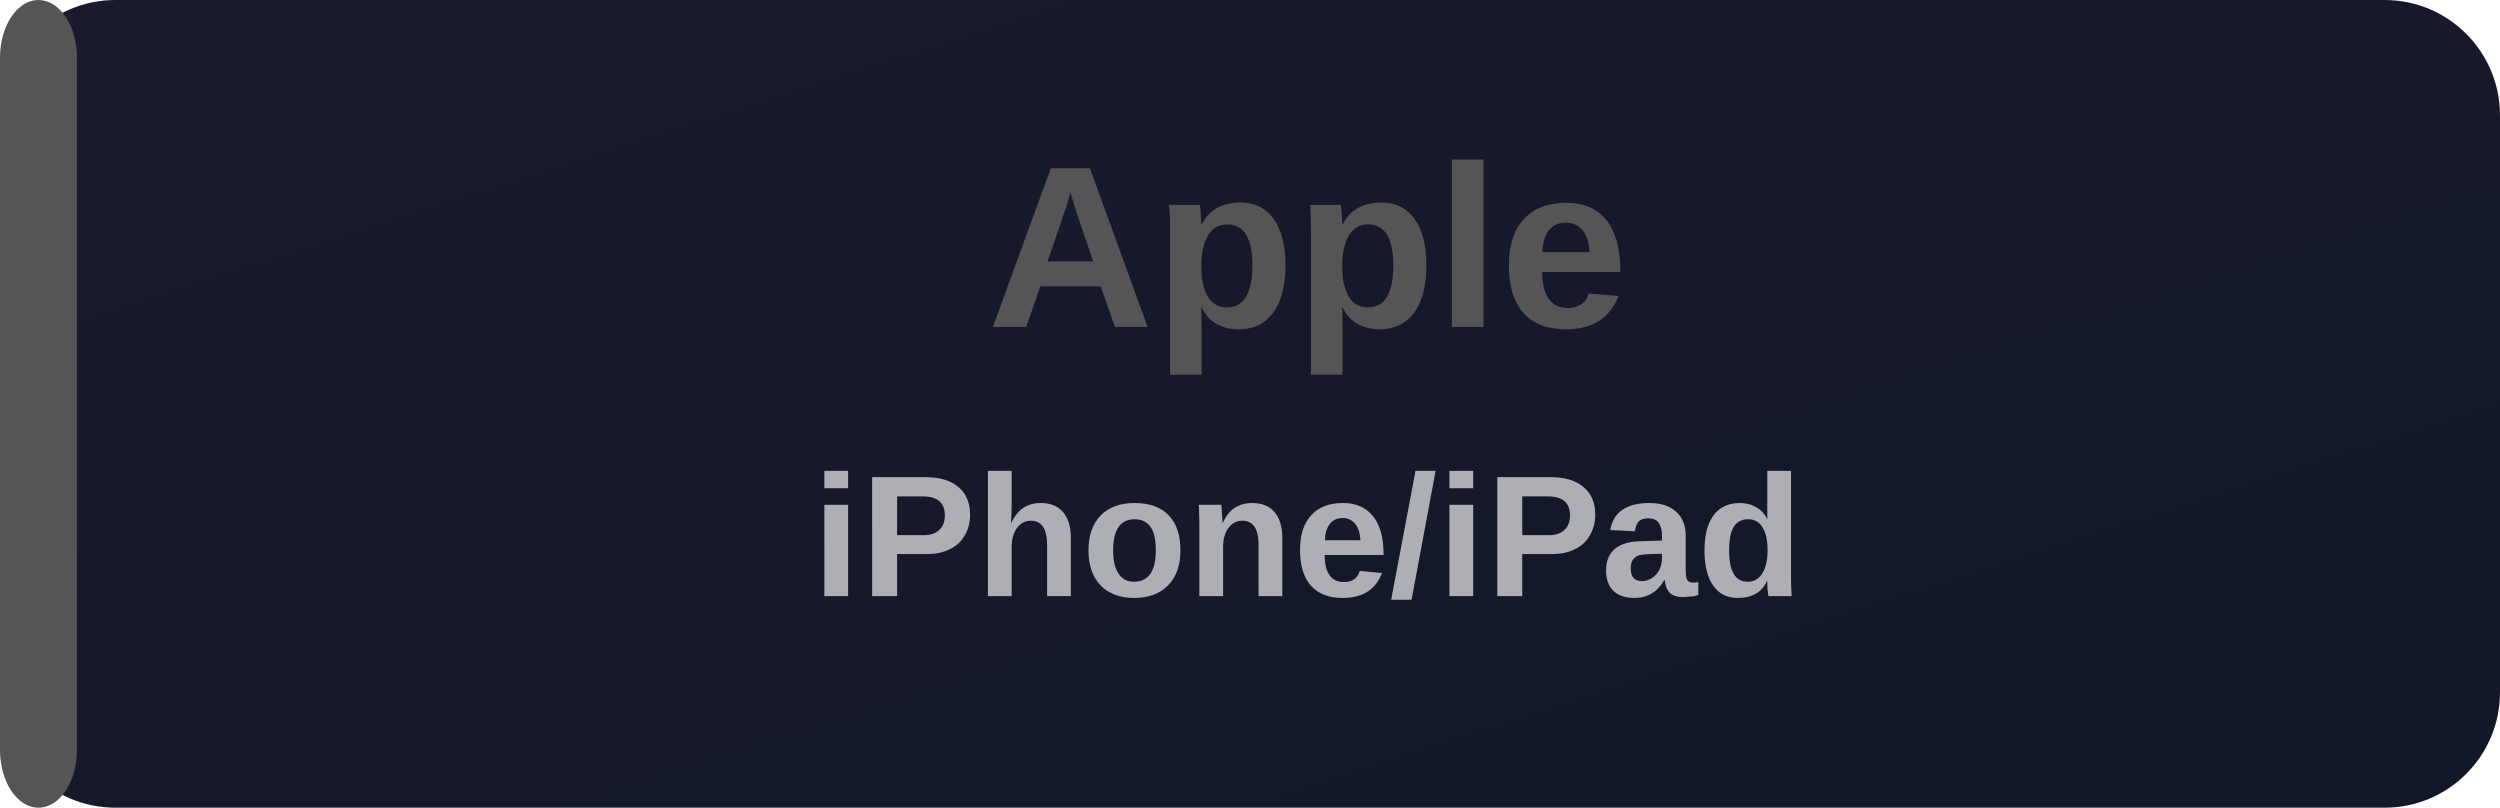
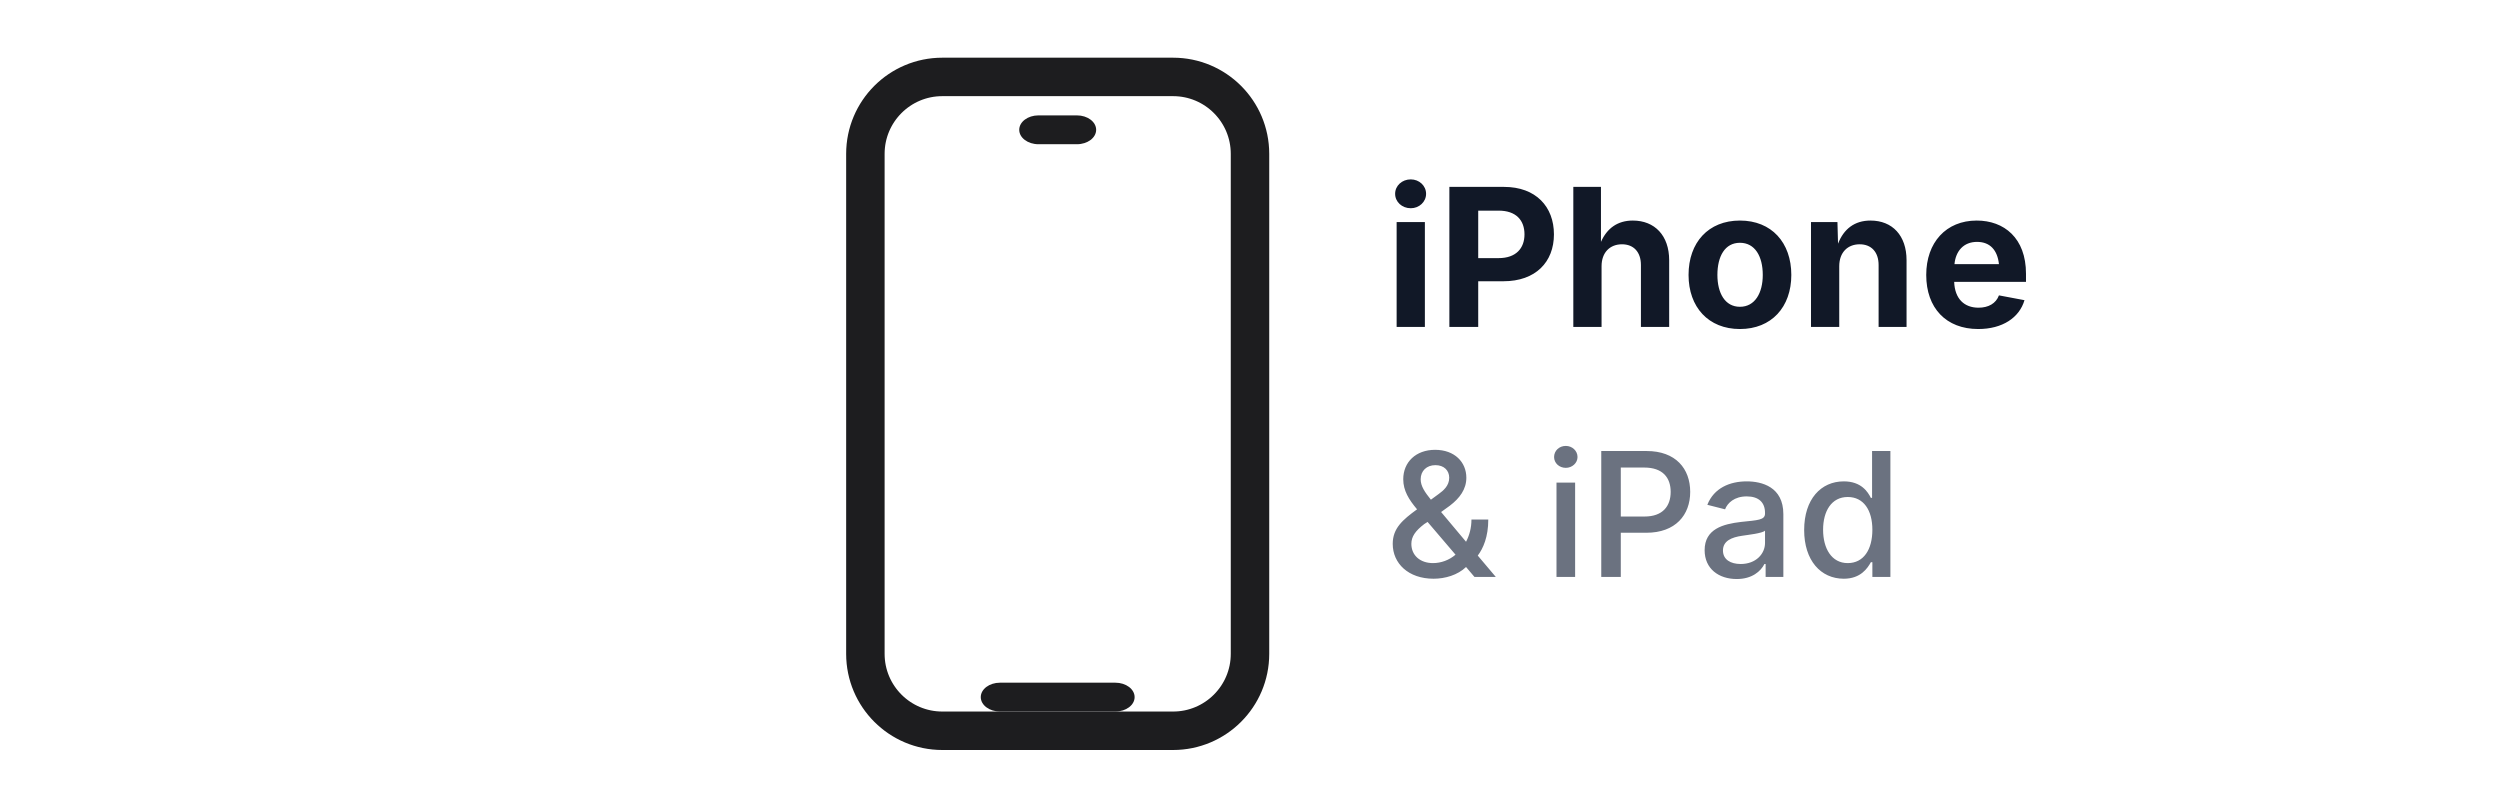
<svg xmlns="http://www.w3.org/2000/svg" width="130" height="42" viewBox="0 0 130 42">
-   <defs>
-     <linearGradient id="bg" x1="0" y1="0" x2="1" y2="1">
-       <stop offset="0%" stop-color="#1a1a2e" />
-       <stop offset="100%" stop-color="#111827" />
-     </linearGradient>
-   </defs>
-   <rect width="130" height="42" fill="url(#bg)" rx="6" />
-   <rect x="0" y="0" width="4" height="42" fill="#555" rx="3" />
-   <text x="68" y="17" text-anchor="middle" font-family="Arial,Helvetica,sans-serif" font-size="12" font-weight="900" fill="#555">Apple</text>
-   <text x="68" y="31" text-anchor="middle" font-family="Arial,Helvetica,sans-serif" font-size="9" font-weight="600" fill="rgba(255,255,255,0.65)">iPhone/iPad</text>
+   <rect x="45" y="4" width="20" height="34" rx="4" fill="none" stroke="#1D1D1F" stroke-width="2" />
+   <rect x="51" y="35.5" width="8" height="1.5" rx="1" fill="#1D1D1F" />
+   <rect x="53" y="6" width="4" height="1.5" rx="1" fill="#1D1D1F" />
+   <text x="72" y="17" font-family="'Inter','DM Sans',Arial,sans-serif" font-size="10" font-weight="700" fill="#111827">iPhone</text>
+   <text x="72" y="30" font-family="'Inter','DM Sans',Arial,sans-serif" font-size="9" font-weight="500" fill="#6B7280">&amp; iPad</text>
</svg>
